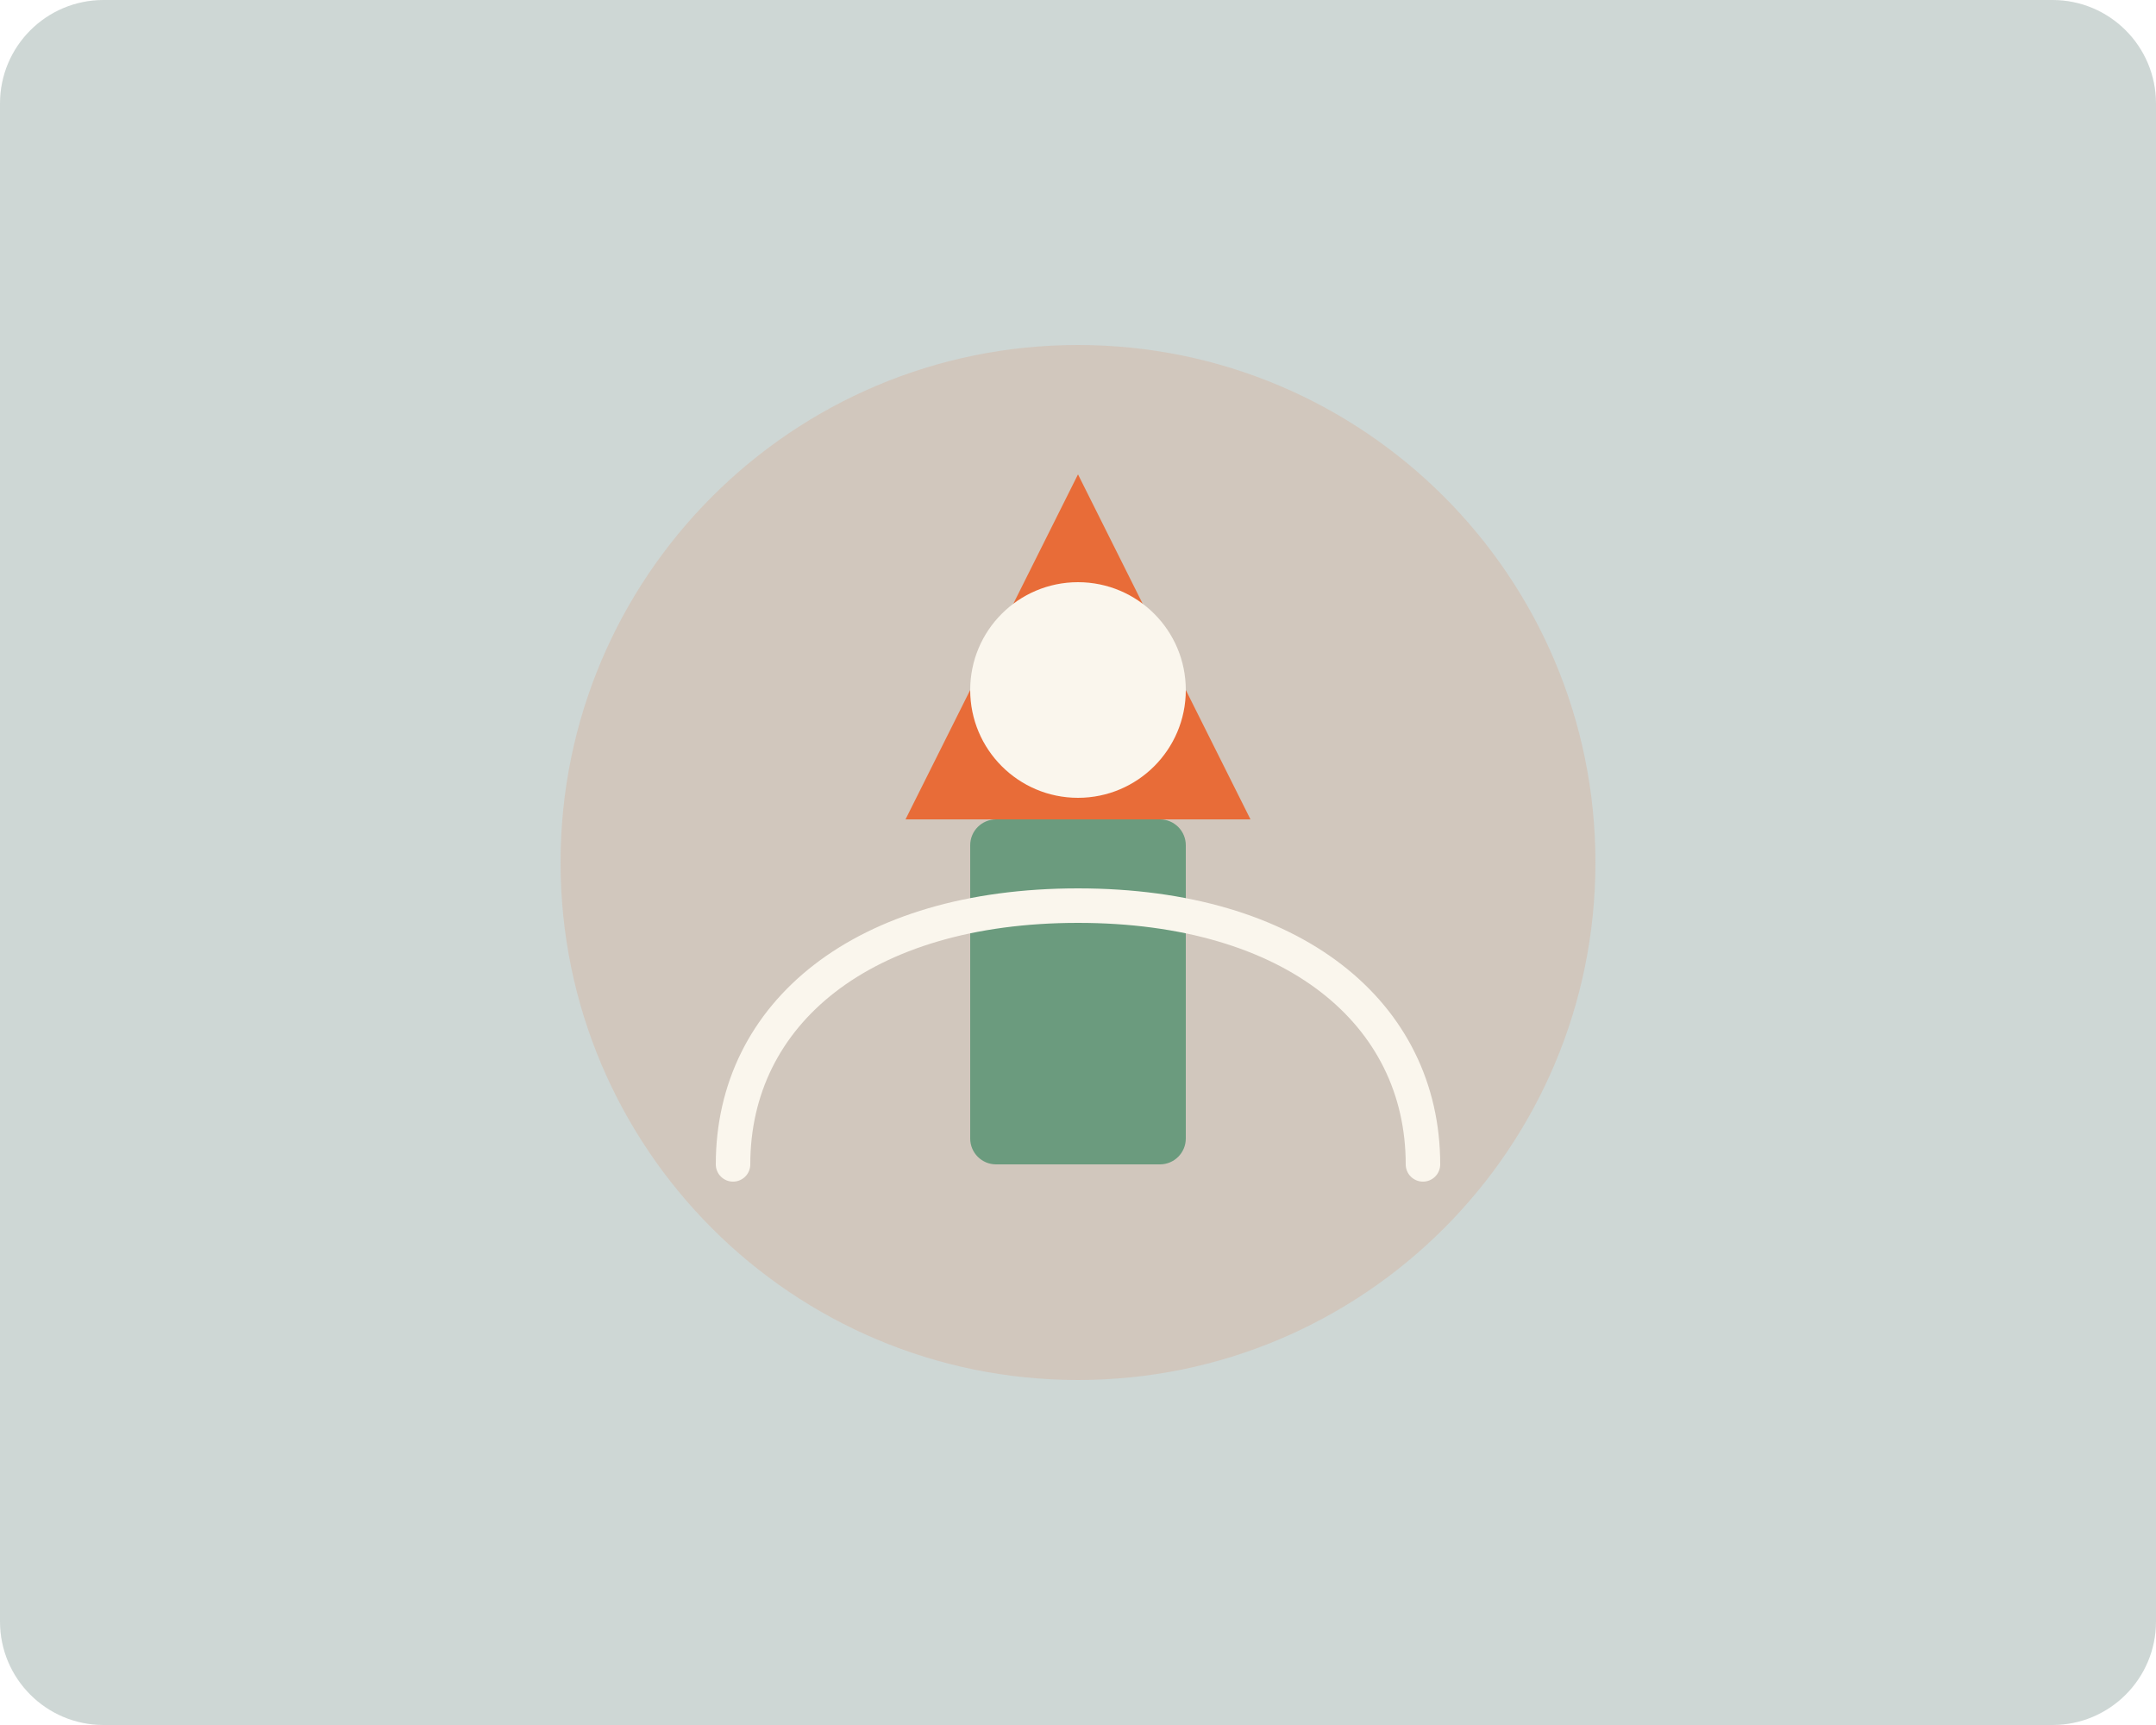
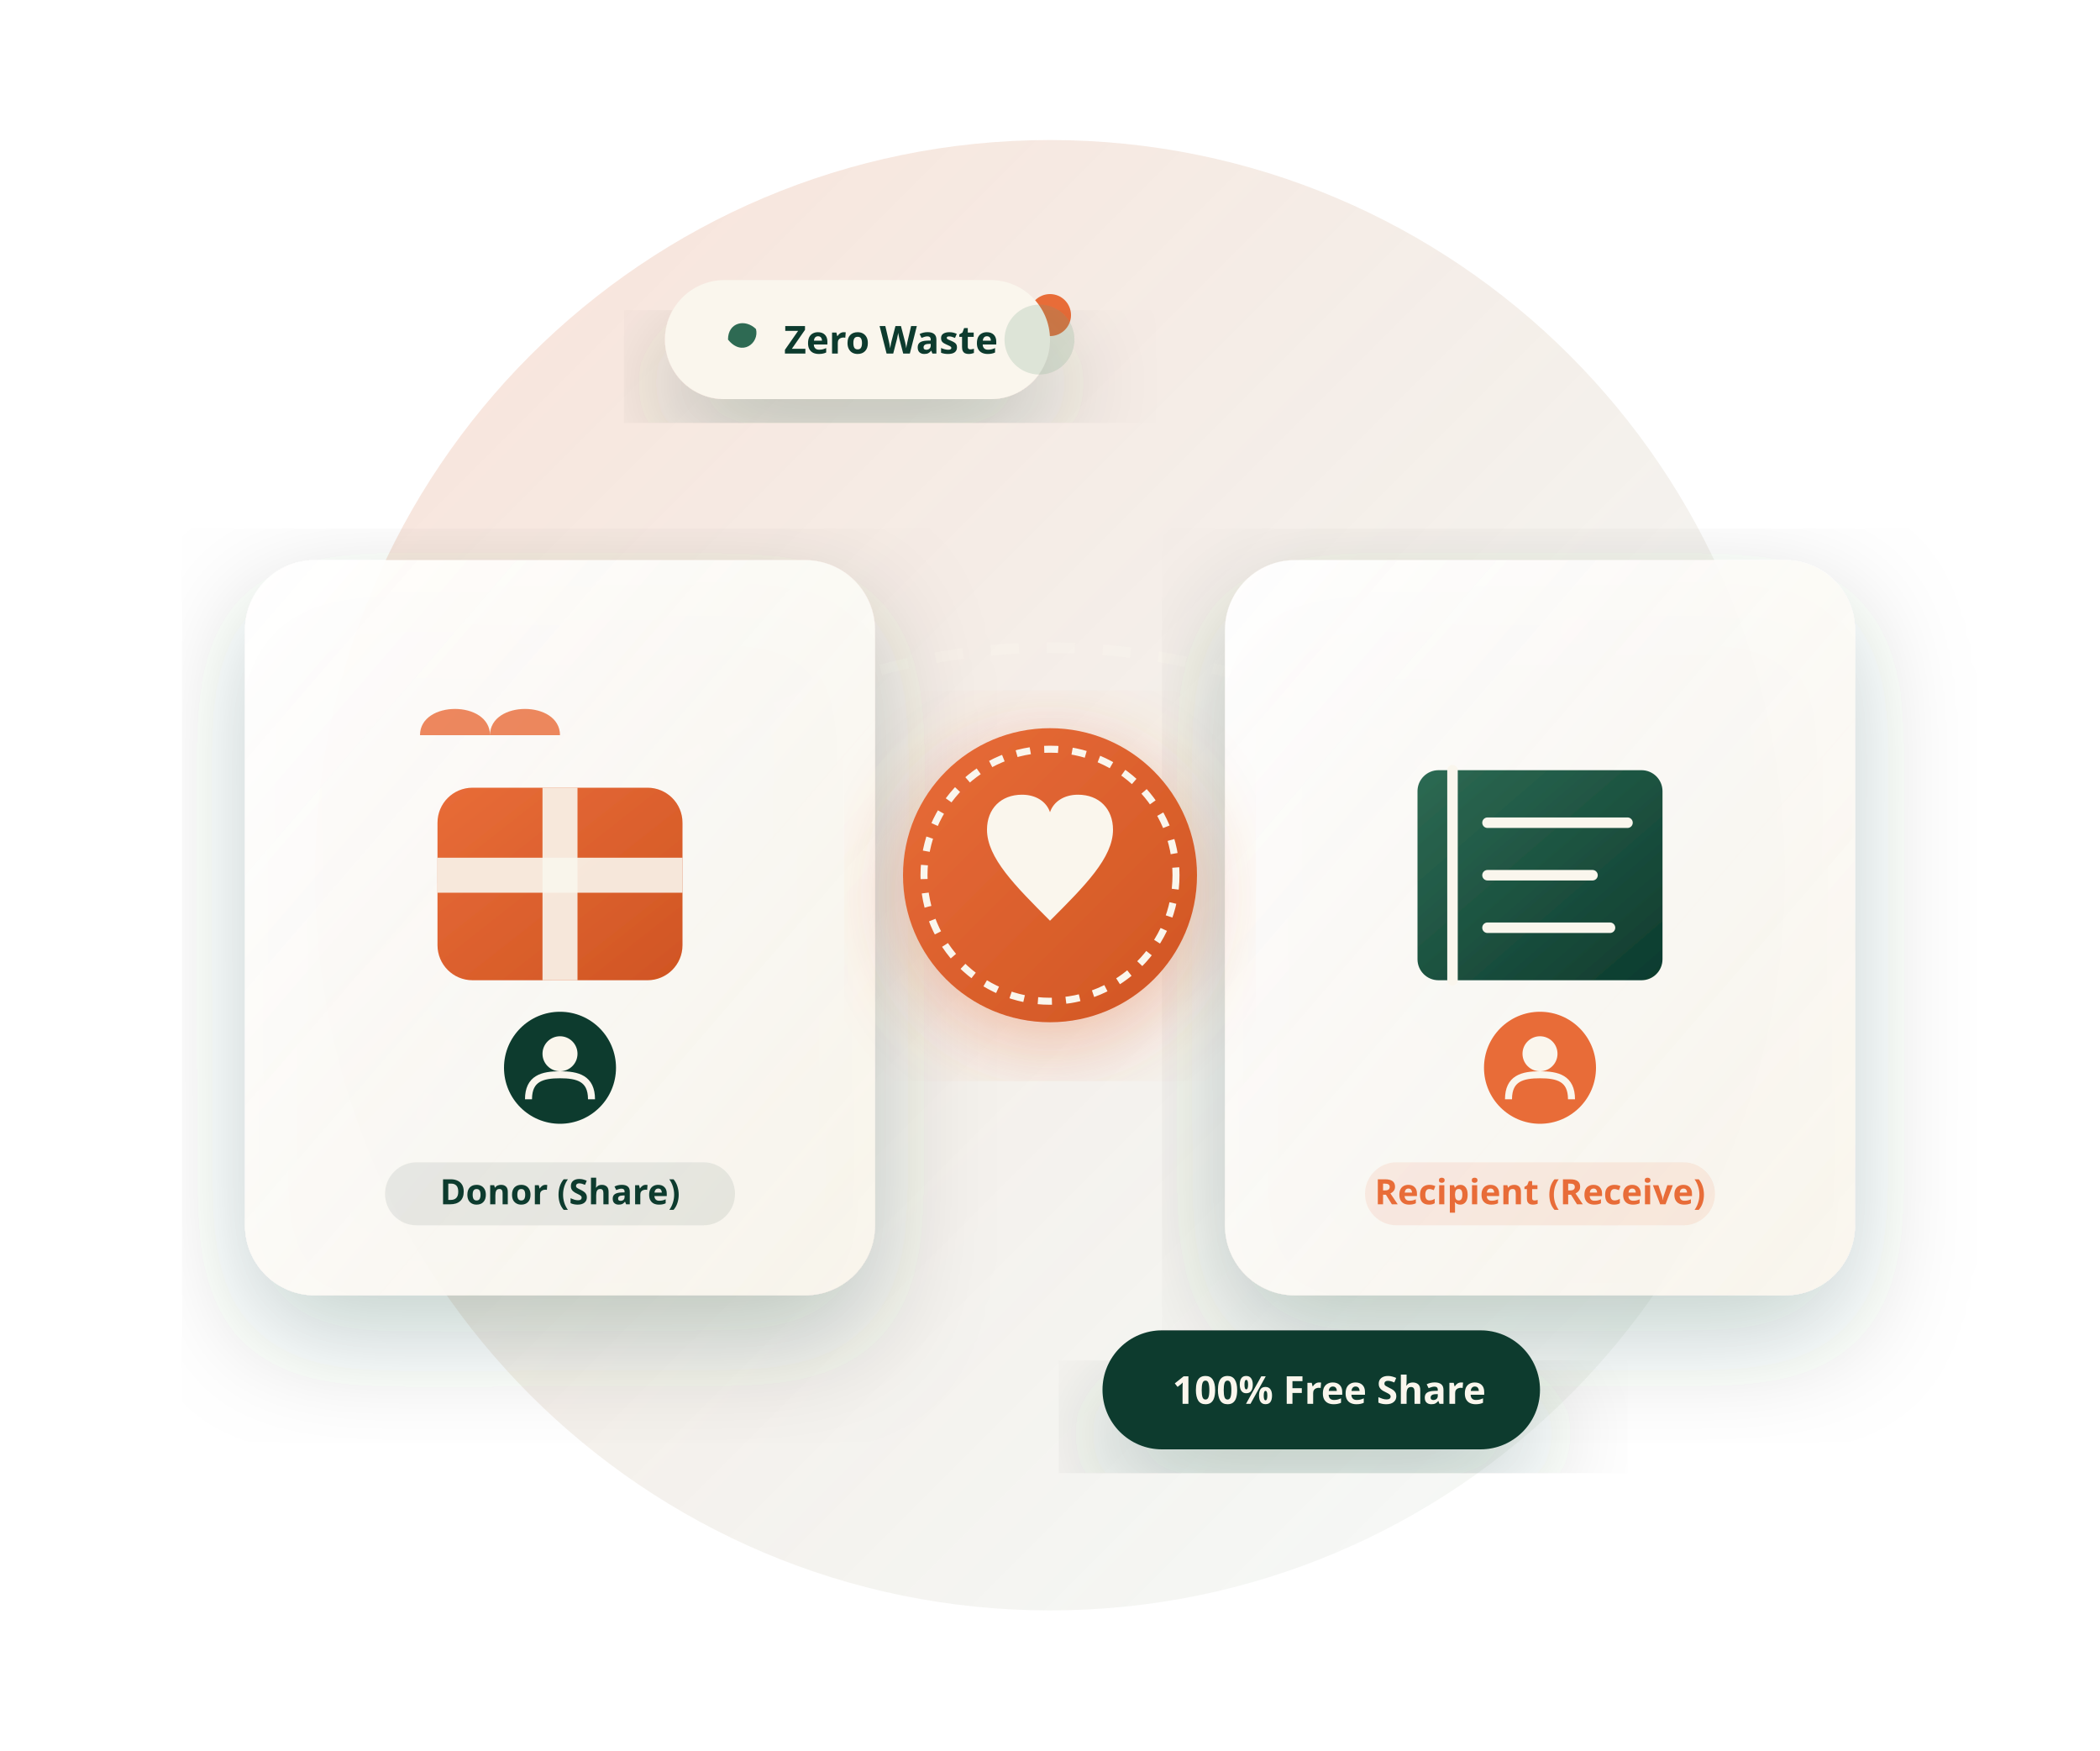
- <svg xmlns="http://www.w3.org/2000/svg" viewBox="0 0 500 400" fill="none">
-   <rect width="500" height="400" rx="24" fill="#0D3B2E" fill-opacity="0.2" />
-   <circle cx="250" cy="200" r="120" fill="#E86C38" fill-opacity="0.15" />
-   <path d="M250 110L290 190H210L250 110Z" fill="#E86C38" />
-   <rect x="225" y="190" width="50" height="80" rx="6" fill="#6B9B7E" />
-   <circle cx="250" cy="160" r="25" fill="#FAF6ED" />
-   <path d="M170 270C170 235 200 210 250 210C300 210 330 235 330 270" stroke="#FAF6ED" stroke-width="8" stroke-linecap="round" />
+ <svg xmlns="http://www.w3.org/2000/svg" viewBox="0 0 600 500" fill="none">
+   <defs>
+     <linearGradient id="bgGlow" x1="0%" y1="0%" x2="100%" y2="100%">
+       <stop offset="0%" stop-color="#E86C38" stop-opacity="0.2" />
+       <stop offset="100%" stop-color="#6B9B7E" stop-opacity="0.05" />
+     </linearGradient>
+     <linearGradient id="cardGrad1" x1="0%" y1="0%" x2="100%" y2="100%">
+       <stop offset="0%" stop-color="#FFFFFF" stop-opacity="0.95" />
+       <stop offset="100%" stop-color="#FAF6ED" stop-opacity="0.9" />
+     </linearGradient>
+     <linearGradient id="orangeGrad" x1="0%" y1="0%" x2="100%" y2="100%">
+       <stop offset="0%" stop-color="#E86C38" />
+       <stop offset="100%" stop-color="#D05523" />
+     </linearGradient>
+     <linearGradient id="greenGrad" x1="0%" y1="0%" x2="100%" y2="100%">
+       <stop offset="0%" stop-color="#2D6A53" />
+       <stop offset="100%" stop-color="#0D3B2E" />
+     </linearGradient>
+     <filter id="shadow" x="-10%" y="-10%" width="130%" height="130%">
+       <feDropShadow dx="0" dy="12" stdDeviation="16" flood-color="#0D3B2E" flood-opacity="0.25" />
+     </filter>
+     <filter id="glowOrange" x="-20%" y="-20%" width="140%" height="140%">
+       <feDropShadow dx="0" dy="6" stdDeviation="12" flood-color="#E86C38" flood-opacity="0.4" />
+     </filter>
+   </defs>
+   <circle cx="300" cy="250" r="210" fill="url(#bgGlow)" />
+   <path d="M120 320 C 180 140, 420 140, 480 320" stroke="#FAF6ED" stroke-opacity="0.3" stroke-width="3" stroke-dasharray="8 8" />
+   <circle cx="300" cy="90" r="6" fill="#E86C38" />
+   <circle cx="150" cy="180" r="4" fill="#FAF6ED" fill-opacity="0.6" />
+   <circle cx="450" cy="180" r="4" fill="#FAF6ED" fill-opacity="0.6" />
+   <g transform="translate(70, 160)" filter="url(#shadow)">
+     <rect width="180" height="210" rx="20" fill="url(#cardGrad1)" />
+     <rect x="55" y="65" width="70" height="55" rx="10" fill="url(#orangeGrad)" />
+     <path d="M50 50 C50 40 70 40 70 50 C70 40 90 40 90 50 Z" fill="#E86C38" opacity="0.8" />
+     <rect x="85" y="65" width="10" height="55" fill="#FAF6ED" opacity="0.9" />
+     <rect x="55" y="85" width="70" height="10" fill="#FAF6ED" opacity="0.9" />
+     <circle cx="90" cy="145" r="16" fill="#0D3B2E" />
+     <circle cx="90" cy="141" r="5" fill="#FAF6ED" />
+     <path d="M81 154 C81 148 85 147 90 147 C95 147 99 148 99 154" stroke="#FAF6ED" stroke-width="2" />
+     <rect x="40" y="172" width="100" height="18" rx="9" fill="#0D3B2E" fill-opacity="0.08" />
+     <text x="90" y="184" text-anchor="middle" font-family="sans-serif" font-size="10" font-weight="600" fill="#0D3B2E">Donor (Share)</text>
+   </g>
+   <g transform="translate(350, 160)" filter="url(#shadow)">
+     <rect width="180" height="210" rx="20" fill="url(#cardGrad1)" />
+     <rect x="55" y="60" width="70" height="60" rx="6" fill="url(#greenGrad)" />
+     <path d="M65 60 V120 M75 75 H115 M75 90 H105 M75 105 H110" stroke="#FAF6ED" stroke-width="3" stroke-linecap="round" />
+     <circle cx="90" cy="145" r="16" fill="#E86C38" />
+     <circle cx="90" cy="141" r="5" fill="#FAF6ED" />
+     <path d="M81 154 C81 148 85 147 90 147 C95 147 99 148 99 154" stroke="#FAF6ED" stroke-width="2" />
+     <rect x="40" y="172" width="100" height="18" rx="9" fill="#E86C38" fill-opacity="0.1" />
+     <text x="90" y="184" text-anchor="middle" font-family="sans-serif" font-size="10" font-weight="600" fill="#E86C38">Recipient (Receive)</text>
+   </g>
+   <g transform="translate(250, 200)" filter="url(#glowOrange)">
+     <circle cx="50" cy="50" r="42" fill="url(#orangeGrad)" />
+     <circle cx="50" cy="50" r="36" fill="none" stroke="#FAF6ED" stroke-width="2" stroke-dasharray="4 4" />
+     <path d="M50 63 C40 53 32 45 32 37 C32 31 36 27 42 27 C46 27 49 29 50 32 C51 29 54 27 58 27 C64 27 68 31 68 37 C68 45 60 53 50 63 Z" fill="#FAF6ED" />
+   </g>
+   <g transform="translate(190, 80)" filter="url(#shadow)">
+     <rect width="110" height="34" rx="17" fill="#FAF6ED" />
+     <circle cx="107" cy="17" r="10" fill="#6B9B7E" opacity="0.2" />
+     <path d="M18 17 C18 12 23 11 26 14 C27 18 22 22 18 17 Z" fill="#2D6A53" />
+     <text x="34" y="21" font-family="sans-serif" font-size="11" font-weight="700" fill="#0D3B2E">Zero Waste</text>
+   </g>
+   <g transform="translate(315, 380)" filter="url(#shadow)">
+     <rect width="125" height="34" rx="17" fill="#0D3B2E" />
+     <text x="20" y="21" font-family="sans-serif" font-size="11" font-weight="700" fill="#FAF6ED">100% Free Share</text>
+   </g>
</svg>
